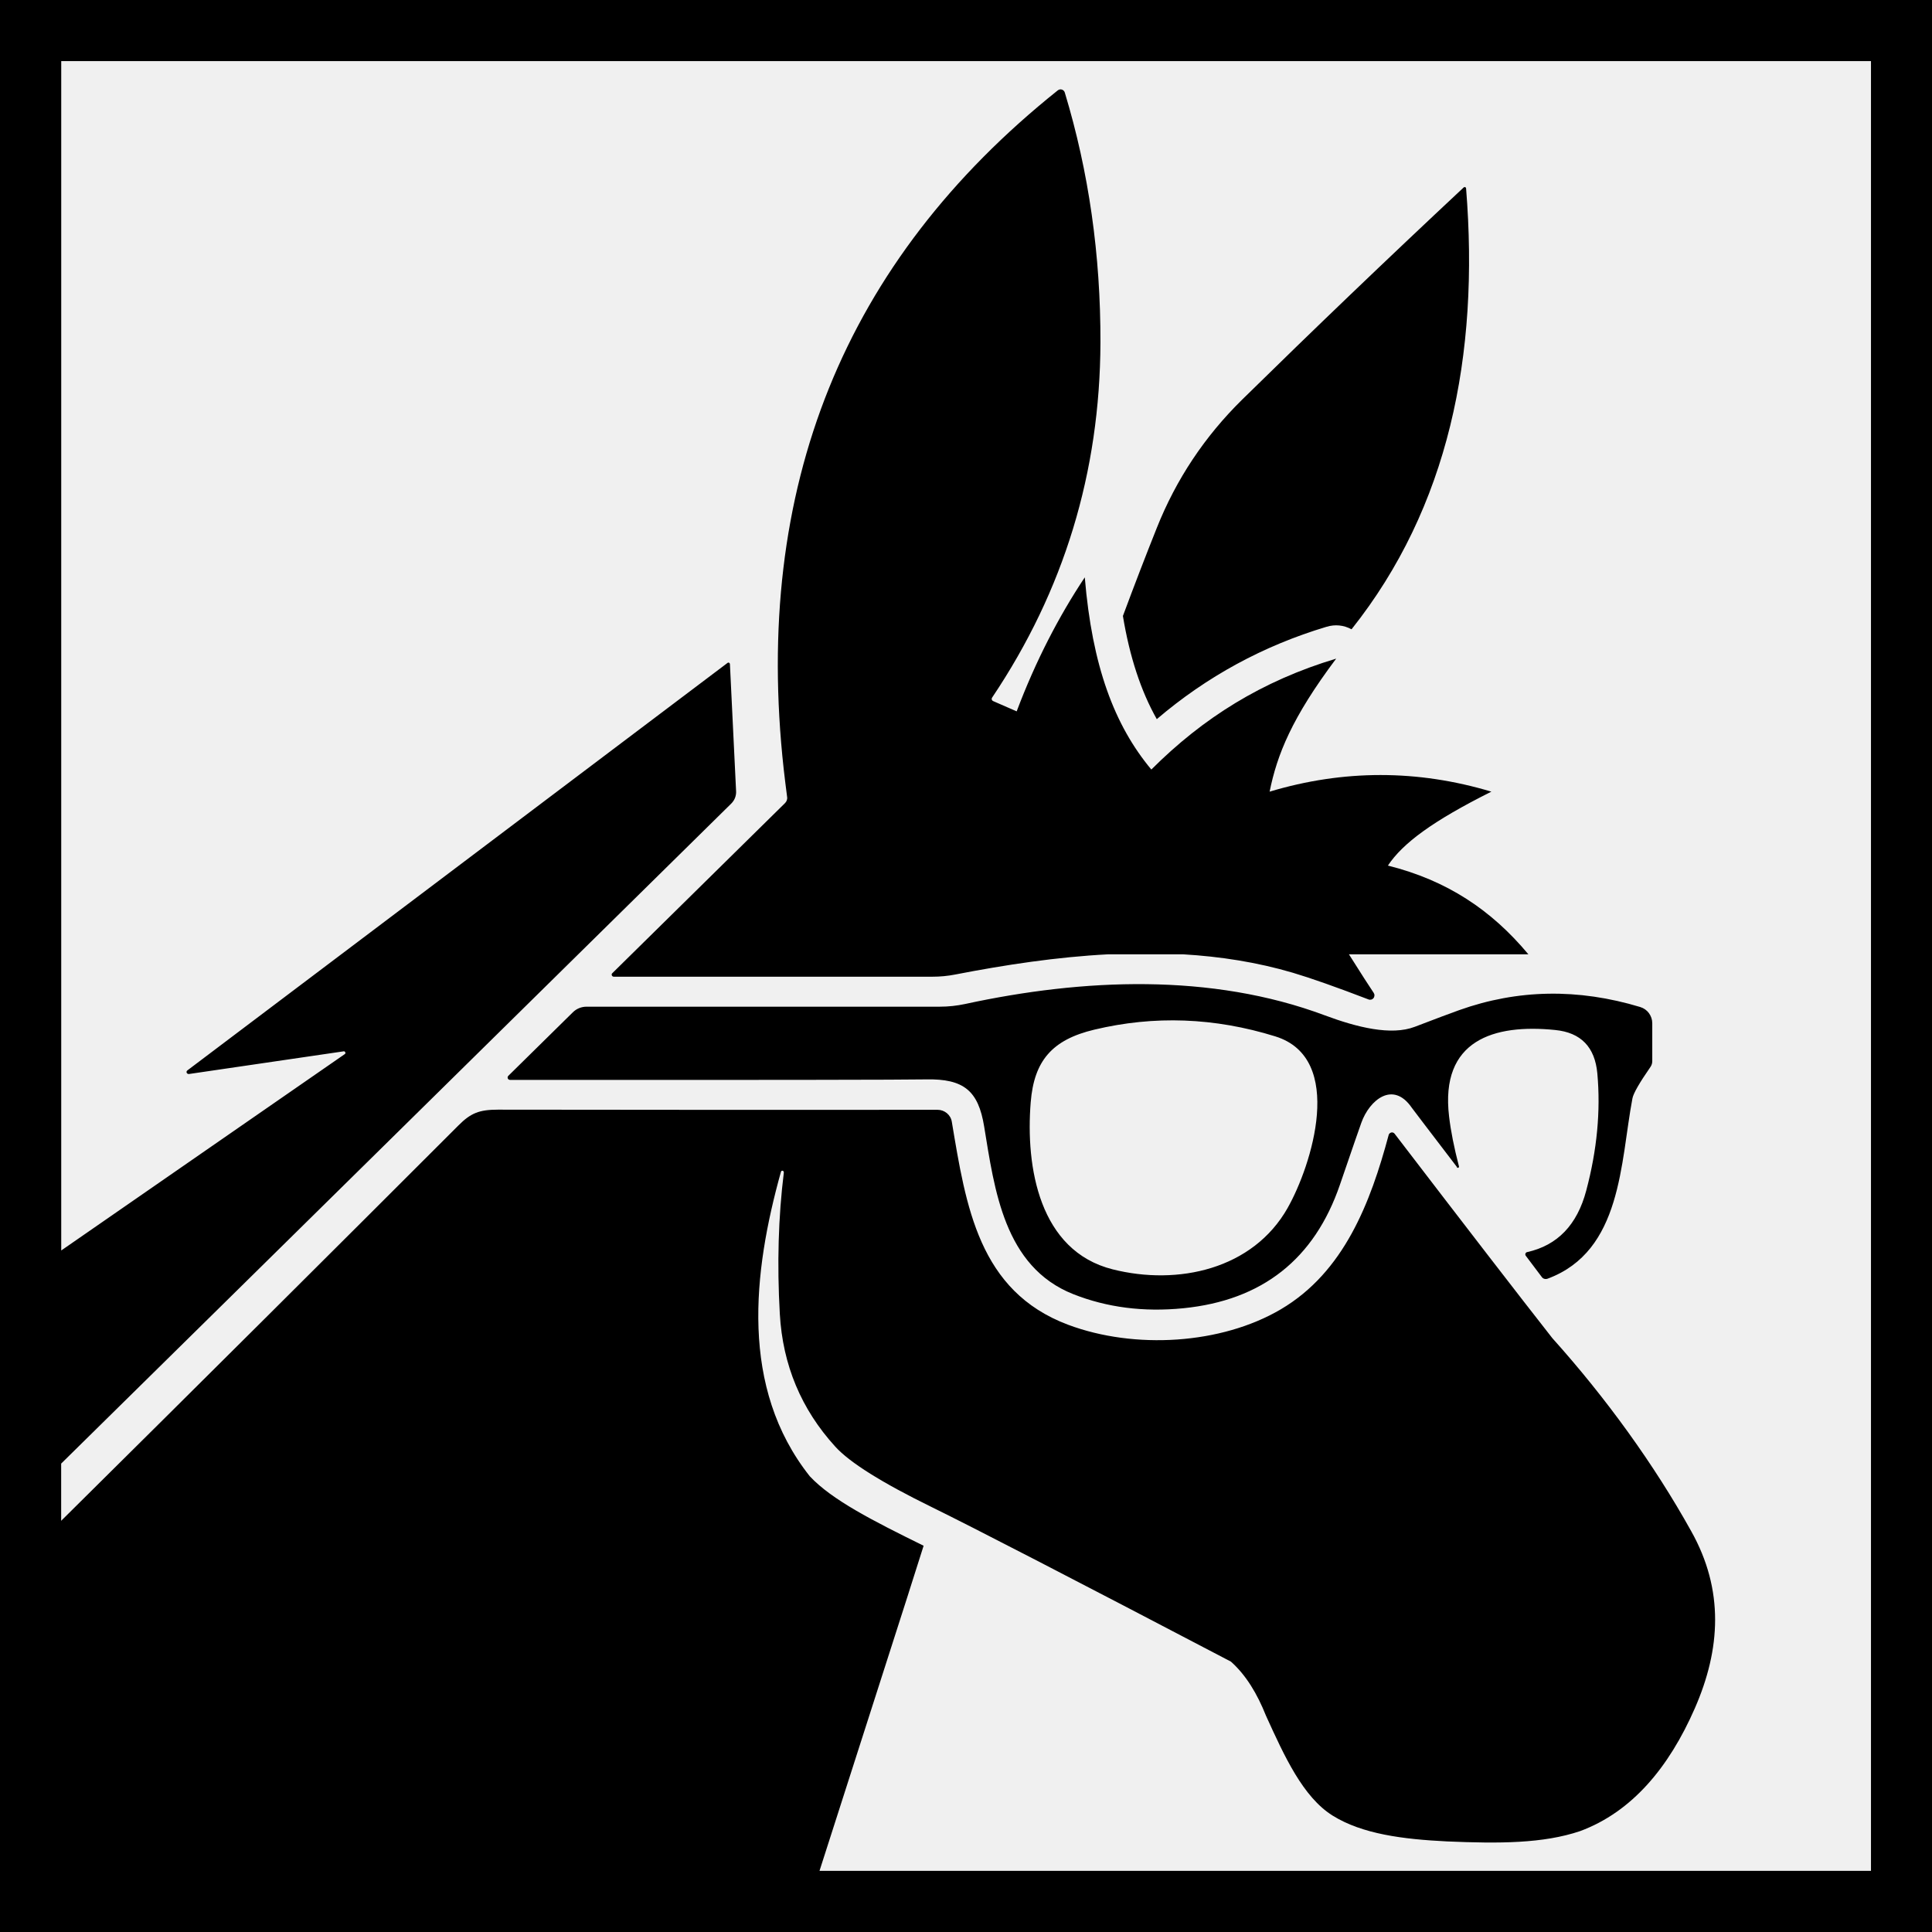
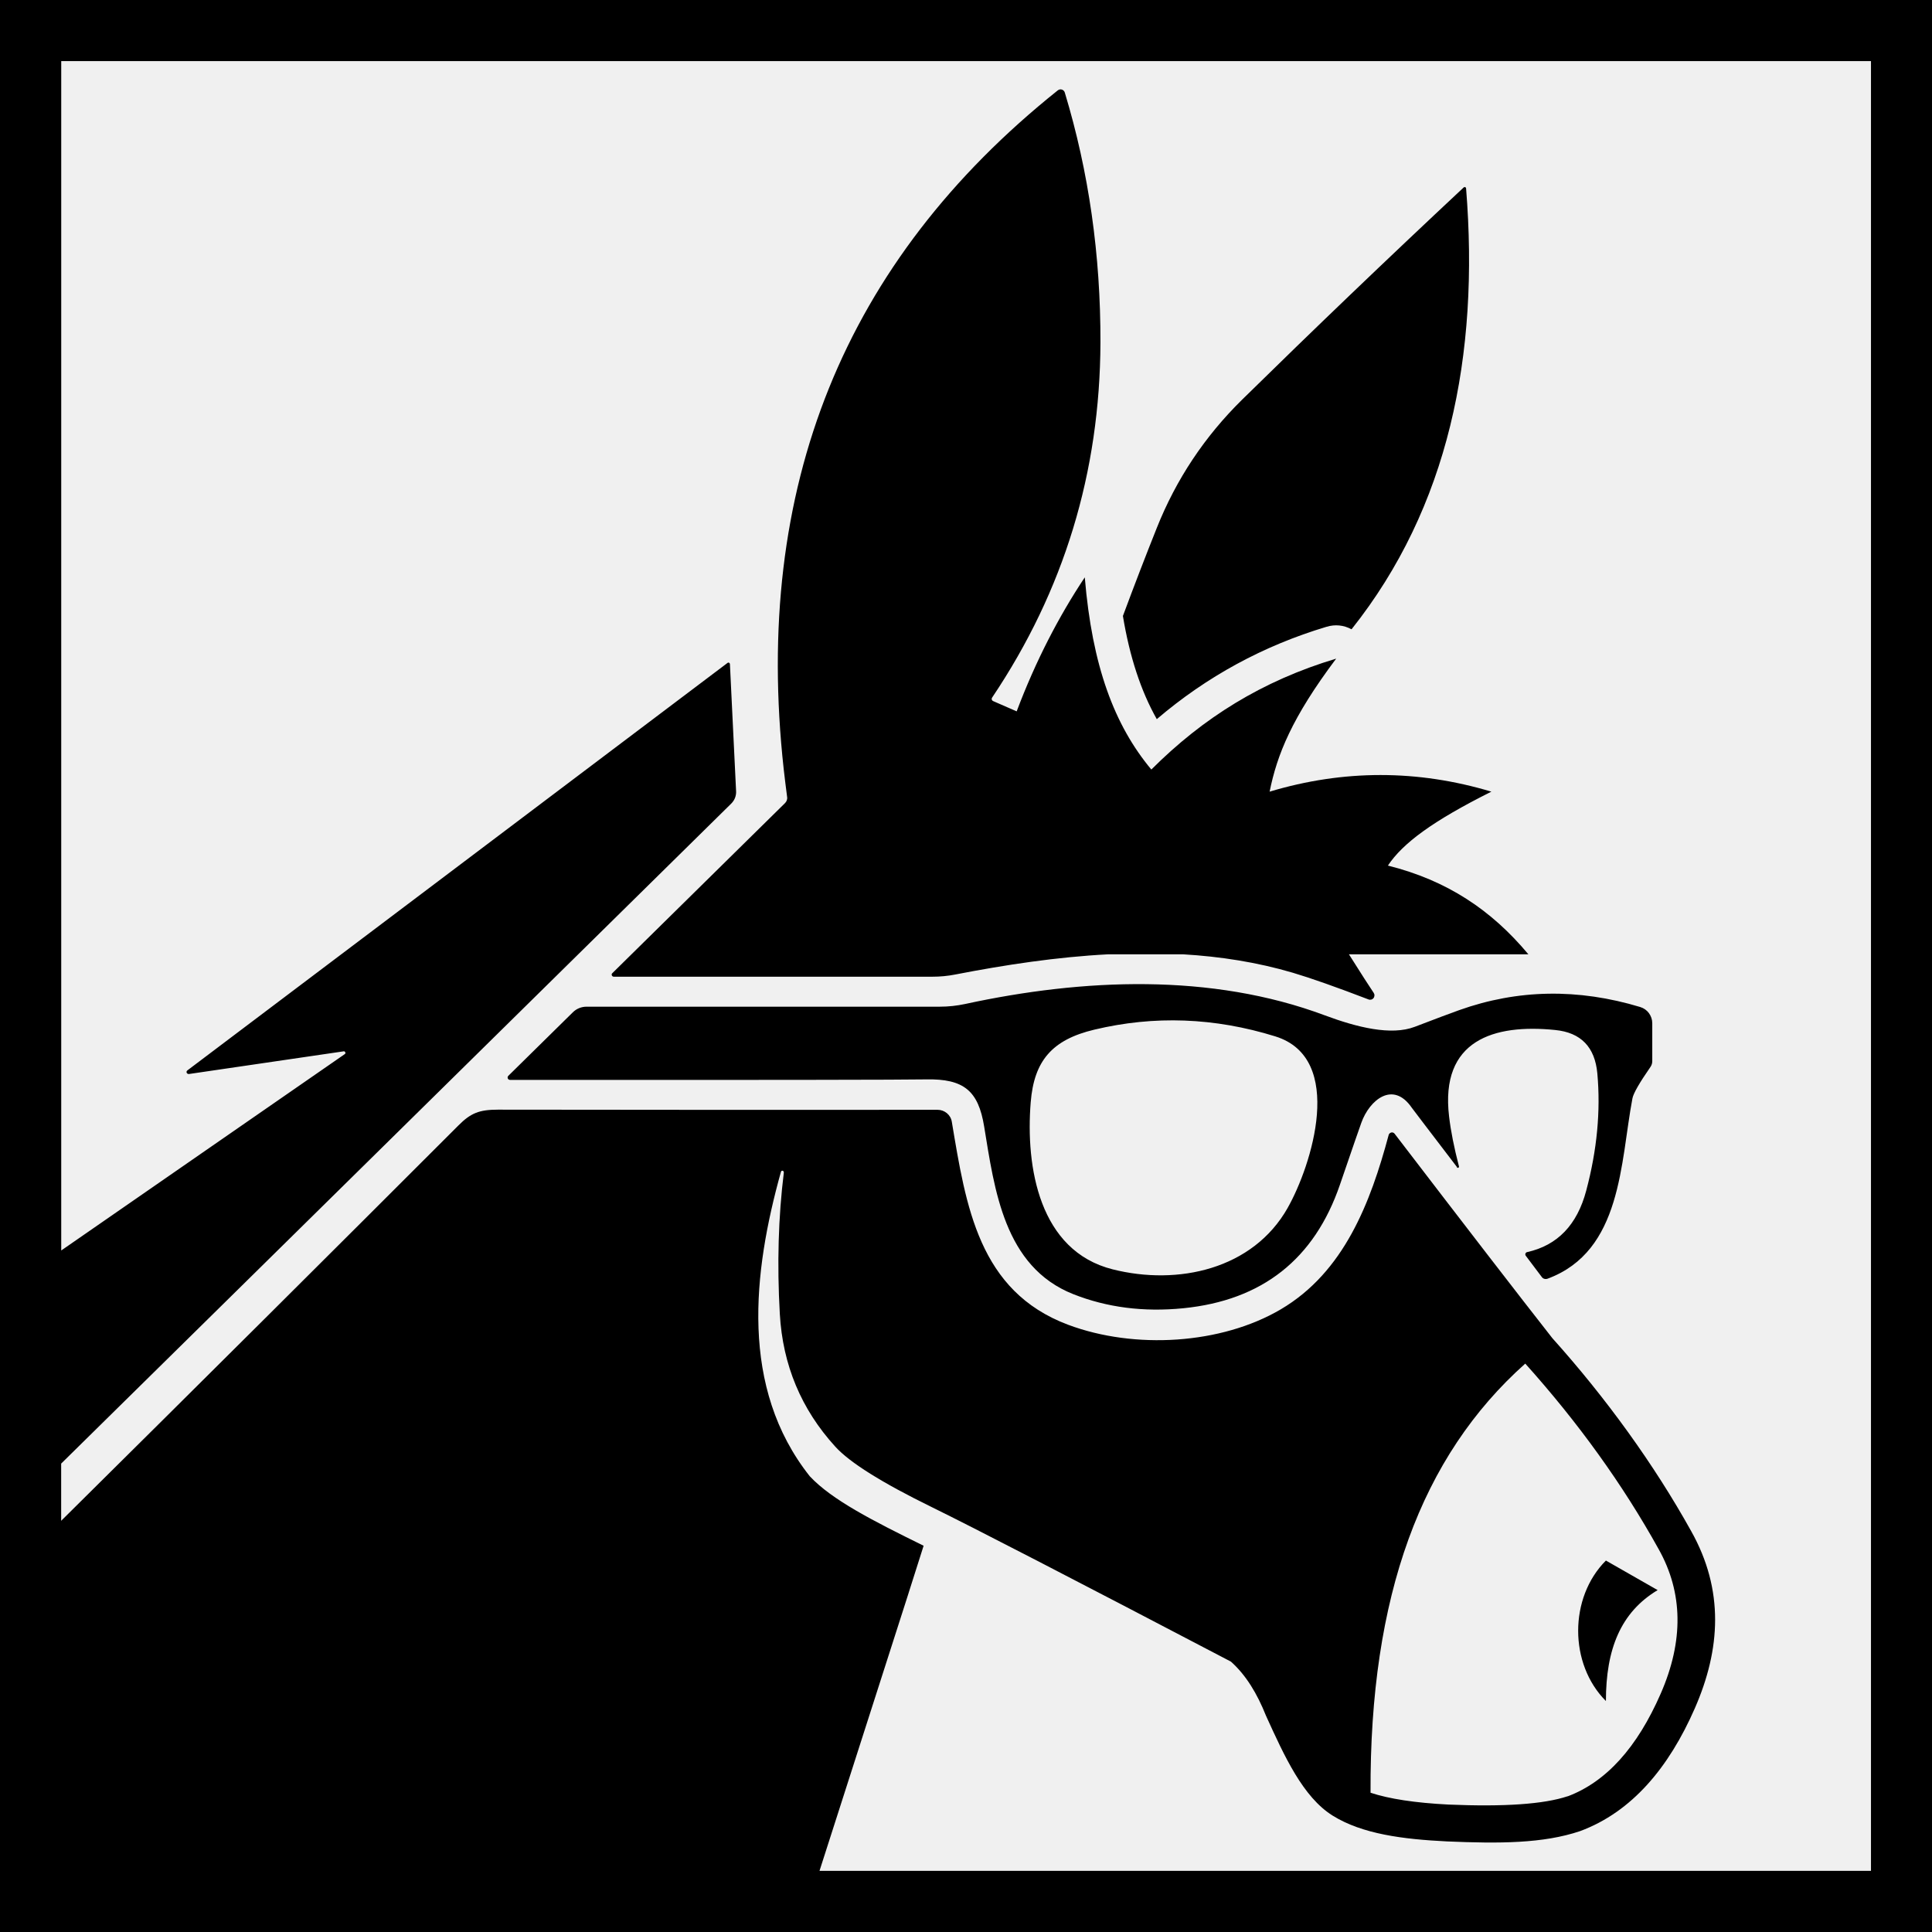
<svg xmlns="http://www.w3.org/2000/svg" viewBox="0 0 272.6 272.6" width="272.6" height="272.6">
  <style>@media(prefers-color-scheme:dark){path{fill:#fff}}</style>
-   <path d="m0 0h272.6v272.6h-272.6zm110.58 165.41c.01-.05 0-.1-.03-.14c-.03-.04-.06-.07-.11-.08c-.05-.01-.09-.01-.14.01c-.04.02-.08.05-.1.1c-3.97 14.22-5.85 30.49 4.06 43c3.13 3.34 8.87 6.26 16.06 9.8l-2.13 6.7v.01l-12.56 39.16h148.36v-255.35h-255.35v167.82l27.62-19.13h0l12.39-8.58c.04-.03.07-.06.08-.11c.01-.04.01-.09-.01-.14c-.02-.04-.05-.08-.09-.11c-.04-.03-.09-.04-.14-.03l-21.83 3.2c-.06.01-.13-.01-.19-.04c-.06-.03-.1-.08-.13-.14c-.03-.06-.03-.12-.01-.18c.02-.06.05-.11.11-.15l76.22-57.5c.03-.02.07-.04.1-.04c.04 0 .08 0 .11.02c.03.02.06.04.08.07c.02.03.03.07.04.11l.87 17.95c.02.32-.04.64-.15.94c-.12.3-.3.57-.53.8l-66.93 65.93l-27.62 27.2v8.07c19.48-19.29 38.16-37.89 56.06-55.79h0c1.74-1.75 2.95-2.22 5.57-2.22c22.75.03 43.43.04 62.03.02c.48 0 .95.17 1.32.48c.37.31.62.74.69 1.22c1.99 11.89 3.79 23.9 16.41 28.63c9.38 3.51 21.61 2.77 30.01-2.18c8.91-5.25 12.65-15.02 15.22-24.61c.03-.09.07-.16.14-.22c.07-.06.15-.1.23-.12c.09-.02.18-.01.26.02c.08.03.15.08.21.16c10.1 13.19 17.52 22.81 22.26 28.85c7.57 8.43 14.35 17.81 19.57 27.2c4.69 8.34 4.17 16.69.52 25.03c-3.65 8.34-8.87 14.6-16.17 17.31c-5.22 1.77-11.47 1.77-18.77 1.46c-6.26-.31-11.99-1.04-16.17-3.65c-4.17-2.61-6.78-8.34-9.39-14.08c-1.25-3.13-2.82-5.74-4.95-7.64c-22.24-11.64-36.3-18.9-42.17-21.78c-7.05-3.45-11.61-6.3-13.66-8.56c-4.8-5.27-7.41-11.51-7.82-18.72c-.4-7.04-.21-13.69.57-19.97zm29.41-66.99c-.03.04-.05.09-.06.14c-.01.05 0 .1.01.15c.01.05.04.1.08.13c.03.04.08.07.13.09c1.12.49 2.22.97 3.3 1.44c2.68-7.11 5.95-13.41 9.61-18.91c1.04 12.52 4.17 20.86 9.39 27.12c7.3-7.3 15.65-12.52 26.08-15.65c-6.26 8.34-8.34 13.56-9.39 18.77q15.65-4.69 31.29 0c-8.34 4.17-12.52 7.3-14.6 10.43c8.34 2.09 14.6 6.26 19.82 12.52h-25.32c1.74 2.75 2.9 4.57 3.5 5.45c.07.11.11.24.1.37c-.01.13-.05.26-.13.36c-.08.1-.19.18-.32.21c-.13.03-.26.03-.38-.02c-4.54-1.74-8.1-3-10.69-3.77c-5.02-1.48-10.22-2.29-15.49-2.6h-10.56c-7.25.38-14.52 1.48-21.57 2.85c-1.06.21-2.14.31-3.21.31h-44.98c-.06 0-.12-.02-.16-.05c-.05-.03-.09-.08-.11-.13c-.02-.05-.03-.11-.02-.17c.01-.06.04-.11.08-.14l24.38-24.01c.11-.11.2-.25.25-.4c.05-.15.07-.31.04-.47c-.17-1.29-.33-2.6-.48-3.91q-6.57-59.62 38.67-95.78c.08-.06.18-.11.28-.13c.1-.02.2-.01.3.02c.1.03.19.09.26.16c.07.07.12.16.15.26c3.39 11.19 5.06 22.94 5.03 35.26c-.06 18.32-5.15 35.01-15.26 50.07zm65.58 66.24c-4.13-5.4-6.25-8.19-6.37-8.36c-2.65-3.86-5.97-1.1-7.12 2.12c-.22.6-1.23 3.51-3.02 8.74c-3.6 10.51-10.97 16.32-22.1 17.43c-5.6.56-10.78-.11-15.53-1.99c-9.77-3.87-11.11-14.78-12.57-23.66c-.82-5.03-2.86-6.75-8.2-6.64c-2.91.06-22.47.09-58.69.07c-.07 0-.13-.02-.19-.05c-.06-.04-.1-.09-.13-.15c-.03-.06-.03-.13-.02-.2c.01-.07.05-.13.09-.17l9.1-8.96c.52-.52 1.22-.8 1.95-.8h49.86c1.19 0 2.38-.13 3.55-.38c16.62-3.6 34.72-4.39 50.74 1.6c4.58 1.71 9.38 2.89 12.7 1.62q4.41-1.69 6.26-2.35q12.39-4.42 25.56-.44c.49.15.92.45 1.22.86c.3.41.47.91.47 1.42v5.36c0 .29-.09.58-.26.82c-1.56 2.25-2.41 3.73-2.54 4.44c-1.71 9.04-1.46 21.54-11.97 25.43c-.14.05-.3.06-.45.02c-.15-.04-.28-.13-.37-.26l-2.26-3c-.03-.04-.06-.1-.06-.15c-.01-.06 0-.11.02-.16c.02-.05.05-.1.09-.13c.04-.04.09-.06.14-.07c4.28-.95 7.06-3.84 8.34-8.67c1.53-5.74 2.05-11.25 1.57-16.54c-.34-3.73-2.32-5.77-5.95-6.13c-8.66-.88-16.25 1.43-14.97 12.19c.24 2.07.71 4.41 1.39 7.03c.02.04.02.08 0 .12c-.01.04-.04.07-.08.09c-.04.02-.08.02-.12.01c-.04-.01-.07-.04-.09-.07zm.96-138.22c.03-.02.06-.04.1-.04c.03-.01.07-.01.1.01c.04.01.07.03.09.06c.02.03.04.06.04.1c1.9 23.58-2.49 45.04-16.16 62.22q-1.7-.9-3.54-.35q-13.37 4.01-23.94 13.03q-3.36-5.94-4.78-14.56c1.63-4.39 3.22-8.51 4.76-12.37c2.75-6.92 6.78-12.96 12.08-18.17c9.94-9.76 20.35-19.74 31.25-29.93zm-24.84 143.98c3.35-5.91 8.22-21.1-1.75-24.19c-8.57-2.66-17.08-2.97-25.53-.95c-5.97 1.42-8.51 4.4-8.98 10.25c-.74 9.15 1.2 20.96 11.56 23.57c9.2 2.32 19.79.02 24.71-8.69z" />
+   <path d="m0 0h272.6v272.6h-272.6zm110.58 165.41c.01-.05 0-.1-.03-.14c-.03-.04-.06-.07-.11-.08c-.05-.01-.09-.01-.14.01c-.04.02-.08.05-.1.1c-3.97 14.22-5.85 30.49 4.06 43c3.13 3.34 8.87 6.26 16.06 9.8l-2.13 6.7v.01l-12.56 39.16h148.36v-255.35h-255.35v167.82l27.62-19.13h0l12.39-8.58c.04-.03.07-.06.08-.11c.01-.04.01-.09-.01-.14c-.02-.04-.05-.08-.09-.11c-.04-.03-.09-.04-.14-.03l-21.83 3.2c-.06.01-.13-.01-.19-.04c-.06-.03-.1-.08-.13-.14c-.03-.06-.03-.12-.01-.18c.02-.06.05-.11.11-.15l76.22-57.5c.03-.02.07-.04.1-.04c.04 0 .08 0 .11.02c.03.02.06.04.08.07c.02.03.03.07.04.11l.87 17.95c.02.32-.04.64-.15.94c-.12.3-.3.57-.53.8l-66.93 65.93l-27.62 27.2v8.07c19.48-19.29 38.16-37.89 56.06-55.79h0c1.74-1.75 2.95-2.22 5.57-2.22c22.75.03 43.43.04 62.03.02c.48 0 .95.17 1.32.48c.37.31.62.74.69 1.22c1.99 11.89 3.79 23.9 16.41 28.63c9.38 3.51 21.61 2.77 30.01-2.18c8.91-5.25 12.65-15.02 15.22-24.61c.03-.09.07-.16.14-.22c.07-.06.15-.1.23-.12c.09-.02.18-.01.26.02c.08.03.15.08.21.16c10.1 13.19 17.52 22.81 22.26 28.85c7.57 8.43 14.35 17.81 19.57 27.2c4.69 8.34 4.17 16.69.52 25.03c-3.65 8.34-8.87 14.6-16.17 17.31c-5.22 1.77-11.47 1.77-18.77 1.46c-6.26-.31-11.99-1.04-16.17-3.65c-4.17-2.61-6.78-8.34-9.39-14.08c-1.25-3.13-2.82-5.74-4.95-7.64c-22.24-11.64-36.3-18.9-42.17-21.78c-7.05-3.45-11.61-6.3-13.66-8.56c-4.8-5.27-7.41-11.51-7.82-18.72c-.4-7.04-.21-13.69.57-19.97zm29.41-66.99c-.03.04-.05.09-.06.14c-.01.05 0 .1.01.15c.01.05.04.1.08.13c.03.04.08.07.13.09c1.12.49 2.22.97 3.3 1.44c2.68-7.11 5.95-13.41 9.61-18.91c1.04 12.52 4.17 20.86 9.39 27.12c7.3-7.3 15.65-12.52 26.08-15.65c-6.26 8.34-8.34 13.56-9.39 18.77q15.65-4.69 31.29 0c-8.34 4.17-12.52 7.3-14.6 10.43c8.34 2.09 14.6 6.26 19.82 12.52h-25.32c1.74 2.75 2.9 4.57 3.5 5.45c.07.11.11.24.1.37c-.01.13-.05.26-.13.36c-.08.1-.19.18-.32.21c-.13.03-.26.03-.38-.02c-4.54-1.74-8.1-3-10.69-3.77c-5.02-1.48-10.22-2.29-15.49-2.6h-10.56c-7.25.38-14.52 1.48-21.57 2.85c-1.06.21-2.14.31-3.21.31h-44.98c-.06 0-.12-.02-.16-.05c-.05-.03-.09-.08-.11-.13c-.02-.05-.03-.11-.02-.17c.01-.06.04-.11.08-.14l24.38-24.01c.11-.11.2-.25.25-.4c.05-.15.07-.31.04-.47c-.17-1.29-.33-2.6-.48-3.91q-6.57-59.62 38.67-95.78c.08-.06.18-.11.28-.13c.1-.02.2-.01.3.02c.1.03.19.09.26.16c.07.07.12.16.15.26c3.39 11.19 5.06 22.94 5.03 35.26c-.06 18.32-5.15 35.01-15.26 50.07zm65.58 66.24c-4.13-5.4-6.25-8.19-6.37-8.36c-2.65-3.86-5.97-1.1-7.12 2.12c-.22.6-1.23 3.51-3.02 8.74c-3.6 10.51-10.97 16.32-22.1 17.43c-5.6.56-10.78-.11-15.53-1.99c-9.77-3.87-11.11-14.78-12.57-23.66c-.82-5.03-2.86-6.75-8.2-6.64c-2.91.06-22.47.09-58.69.07c-.07 0-.13-.02-.19-.05c-.06-.04-.1-.09-.13-.15c-.03-.06-.03-.13-.02-.2c.01-.07.05-.13.09-.17l9.1-8.96c.52-.52 1.22-.8 1.95-.8h49.86c1.19 0 2.38-.13 3.55-.38c16.62-3.6 34.72-4.39 50.74 1.6c4.58 1.71 9.38 2.89 12.7 1.62q4.41-1.69 6.26-2.35q12.39-4.42 25.56-.44c.49.15.92.45 1.22.86c.3.41.47.91.47 1.42v5.36c0 .29-.09.58-.26.82c-1.56 2.25-2.41 3.73-2.54 4.44c-1.71 9.04-1.46 21.54-11.97 25.43c-.14.05-.3.06-.45.02c-.15-.04-.28-.13-.37-.26l-2.26-3c-.03-.04-.06-.1-.06-.15c-.01-.06 0-.11.02-.16c.02-.05.05-.1.09-.13c.04-.04.09-.06.14-.07c4.28-.95 7.06-3.84 8.34-8.67c1.53-5.74 2.05-11.25 1.57-16.54c-.34-3.73-2.32-5.77-5.95-6.13c-8.66-.88-16.25 1.43-14.97 12.19c.24 2.07.71 4.41 1.39 7.03c.02.04.02.08 0 .12c-.01.04-.04.07-.08.09c-.04.02-.08.02-.12.01c-.04-.01-.07-.04-.09-.07zm15.62 88.79v.01q8.14-3.06 13.13-14.49q4.89-11.18-.3-20.41q-7.58-13.65-18.81-26.16c-14.69 13.1-21.96 32.79-21.83 60.55q3.95 1.31 11 1.67q11.8.5 16.8-1.17zm-14.66-227.01c.03-.02.06-.04.1-.04c.03-.01.07-.01.1.01c.04.01.07.03.09.06c.02.03.04.06.04.1c1.9 23.58-2.49 45.04-16.16 62.22q-1.7-.9-3.54-.35q-13.37 4.01-23.94 13.03q-3.36-5.94-4.78-14.56c1.63-4.39 3.22-8.51 4.76-12.37c2.75-6.92 6.78-12.96 12.08-18.17c9.94-9.76 20.35-19.74 31.25-29.93zm-24.84 143.98c3.35-5.91 8.22-21.1-1.75-24.19c-8.57-2.66-17.08-2.97-25.53-.95c-5.97 1.42-8.51 4.4-8.98 10.25c-.74 9.15 1.2 20.96 11.56 23.57c9.2 2.32 19.79.02 24.71-8.69zm44.9 49.77l7.3 4.17c-5.22 3.13-7.3 8.34-7.3 15.65c-5.22-5.22-5.22-14.6 0-19.82z" />
</svg>
